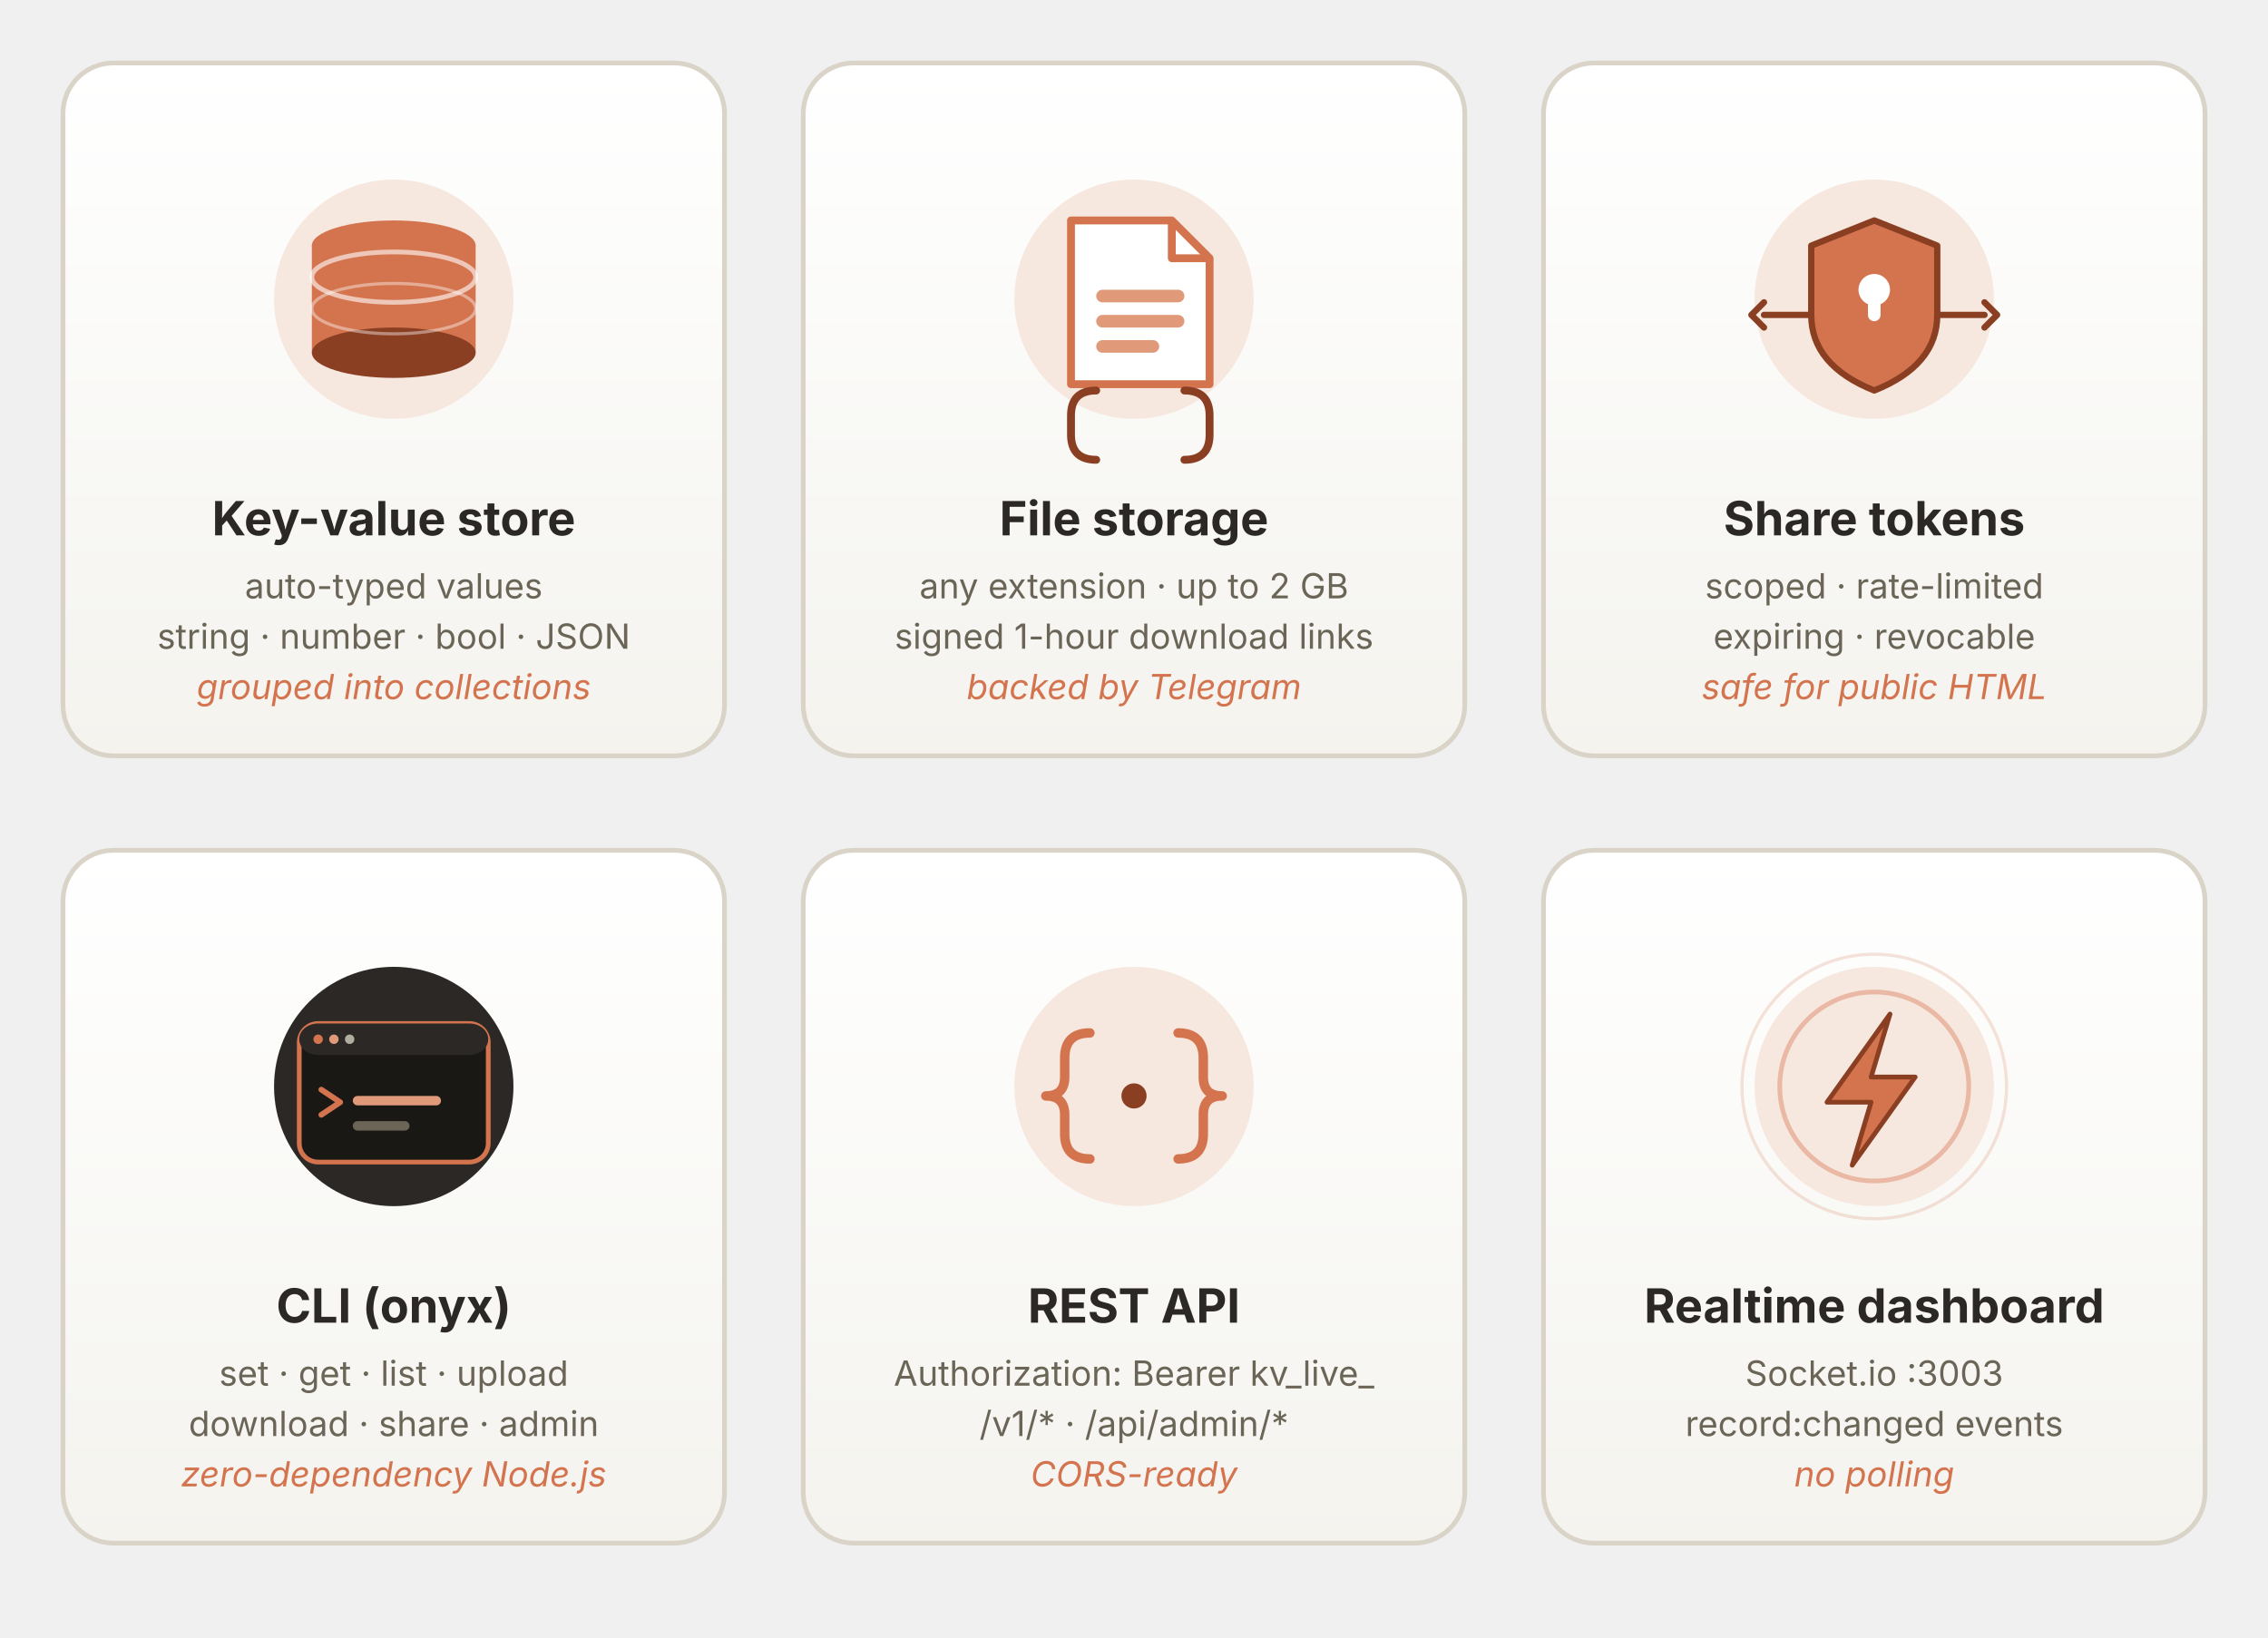
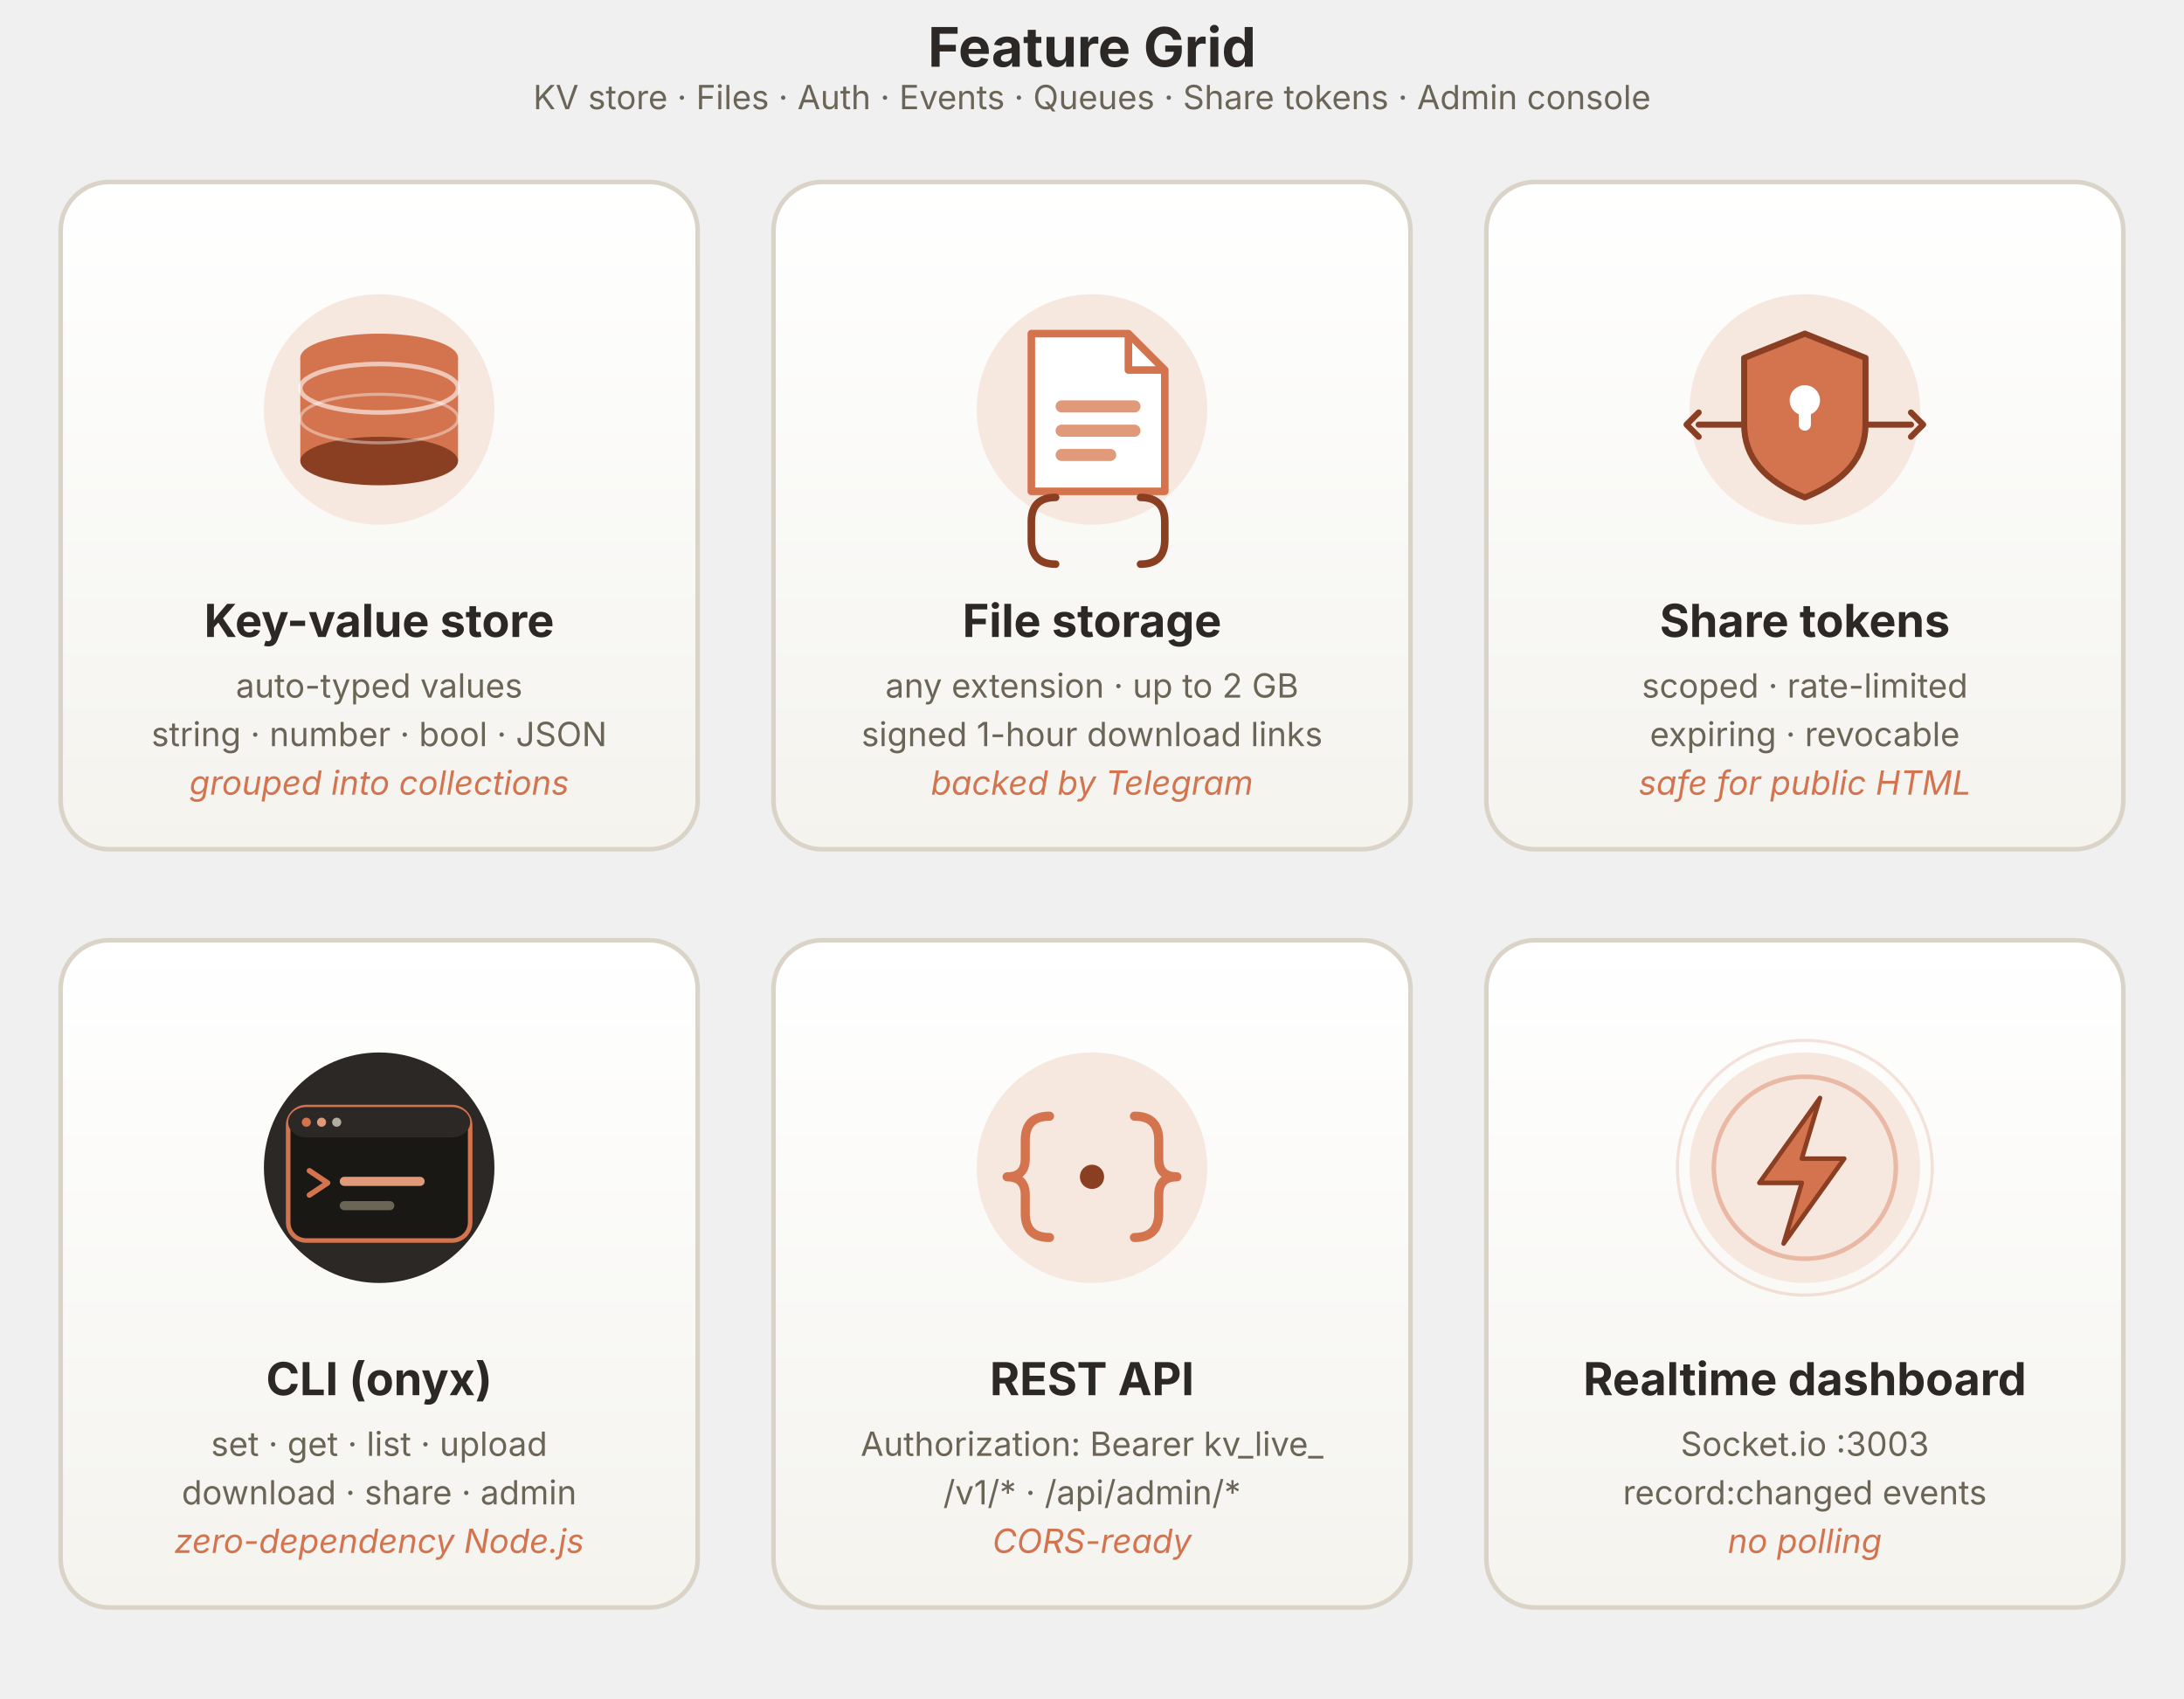
- <svg xmlns="http://www.w3.org/2000/svg" width="720" height="520" viewBox="0 0 720 520" role="img" aria-label="Feature grid">
+ <svg xmlns="http://www.w3.org/2000/svg" width="720" height="560" viewBox="0 0 720 560" role="img" aria-label="Feature grid">
  <defs>
    <linearGradient id="tileBg" x1="0" y1="0" x2="0" y2="1">
      <stop offset="0%" stop-color="#ffffff" />
      <stop offset="100%" stop-color="#f4f3ee" />
    </linearGradient>
  </defs>
-   <g>
-     <rect x="20" y="20" width="210" height="220" rx="16" fill="url(#tileBg)" stroke="#d9d4c7" stroke-width="1.5" />
-     <circle cx="125" cy="95" r="38" fill="#f7e8df" />
-     <ellipse cx="125" cy="78" rx="26" ry="8" fill="#d4744f" />
-     <rect x="99" y="78" width="52" height="34" fill="#d4744f" />
-     <ellipse cx="125" cy="112" rx="26" ry="8" fill="#8a3f23" />
-     <ellipse cx="125" cy="88" rx="26" ry="8" fill="none" stroke="#ffffff" stroke-width="1.5" stroke-opacity="0.6" />
-     <ellipse cx="125" cy="98" rx="26" ry="8" fill="none" stroke="#ffffff" stroke-width="1" stroke-opacity="0.4" />
-     <text x="125" y="170" font-family="system-ui, -apple-system, sans-serif" font-size="15" font-weight="700" fill="#2b2825" text-anchor="middle">Key-value store</text>
-     <text x="125" y="190" font-family="system-ui, -apple-system, sans-serif" font-size="11" fill="#6b6557" text-anchor="middle">auto-typed values</text>
-     <text x="125" y="206" font-family="system-ui, -apple-system, sans-serif" font-size="11" fill="#6b6557" text-anchor="middle">string · number · bool · JSON</text>
-     <text x="125" y="222" font-family="system-ui, -apple-system, sans-serif" font-size="11" font-style="italic" fill="#d4744f" text-anchor="middle">grouped into collections</text>
-   </g>
-   <g>
-     <rect x="255" y="20" width="210" height="220" rx="16" fill="url(#tileBg)" stroke="#d9d4c7" stroke-width="1.5" />
-     <circle cx="360" cy="95" r="38" fill="#f7e8df" />
-     <path d="M340 70 L372 70 L384 82 L384 122 L340 122 z" fill="#ffffff" stroke="#d4744f" stroke-width="2.5" stroke-linejoin="round" />
-     <path d="M372 70 L372 82 L384 82" fill="none" stroke="#d4744f" stroke-width="2.5" stroke-linejoin="round" />
-     <rect x="348" y="92" width="28" height="4" rx="2" fill="#e09a7a" />
-     <rect x="348" y="100" width="28" height="4" rx="2" fill="#e09a7a" />
-     <rect x="348" y="108" width="20" height="4" rx="2" fill="#e09a7a" />
-     <path d="M348 124 Q340 124 340 132 L340 138 Q340 146 348 146" fill="none" stroke="#8a3f23" stroke-width="2.5" stroke-linecap="round" />
-     <path d="M376 124 Q384 124 384 132 L384 138 Q384 146 376 146" fill="none" stroke="#8a3f23" stroke-width="2.5" stroke-linecap="round" />
-     <text x="360" y="170" font-family="system-ui, -apple-system, sans-serif" font-size="15" font-weight="700" fill="#2b2825" text-anchor="middle">File storage</text>
-     <text x="360" y="190" font-family="system-ui, -apple-system, sans-serif" font-size="11" fill="#6b6557" text-anchor="middle">any extension · up to 2 GB</text>
-     <text x="360" y="206" font-family="system-ui, -apple-system, sans-serif" font-size="11" fill="#6b6557" text-anchor="middle">signed 1-hour download links</text>
-     <text x="360" y="222" font-family="system-ui, -apple-system, sans-serif" font-size="11" font-style="italic" fill="#d4744f" text-anchor="middle">backed by Telegram</text>
-   </g>
-   <g>
-     <rect x="490" y="20" width="210" height="220" rx="16" fill="url(#tileBg)" stroke="#d9d4c7" stroke-width="1.5" />
-     <circle cx="595" cy="95" r="38" fill="#f7e8df" />
-     <path d="M595 70 L615 78 L615 100 Q615 116 595 124 Q575 116 575 100 L575 78 z" fill="#d4744f" stroke="#8a3f23" stroke-width="2" stroke-linejoin="round" />
-     <circle cx="595" cy="92" r="5" fill="#ffffff" />
-     <rect x="593" y="92" width="4" height="10" rx="2" fill="#ffffff" />
-     <path d="M575 100 L560 100 M560 96 L556 100 L560 104" stroke="#8a3f23" stroke-width="2" fill="none" stroke-linecap="round" stroke-linejoin="round" />
-     <path d="M615 100 L630 100 M630 96 L634 100 L630 104" stroke="#8a3f23" stroke-width="2" fill="none" stroke-linecap="round" stroke-linejoin="round" />
-     <text x="595" y="170" font-family="system-ui, -apple-system, sans-serif" font-size="15" font-weight="700" fill="#2b2825" text-anchor="middle">Share tokens</text>
-     <text x="595" y="190" font-family="system-ui, -apple-system, sans-serif" font-size="11" fill="#6b6557" text-anchor="middle">scoped · rate-limited</text>
-     <text x="595" y="206" font-family="system-ui, -apple-system, sans-serif" font-size="11" fill="#6b6557" text-anchor="middle">expiring · revocable</text>
-     <text x="595" y="222" font-family="system-ui, -apple-system, sans-serif" font-size="11" font-style="italic" fill="#d4744f" text-anchor="middle">safe for public HTML</text>
-   </g>
-   <g>
-     <rect x="20" y="270" width="210" height="220" rx="16" fill="url(#tileBg)" stroke="#d9d4c7" stroke-width="1.5" />
-     <circle cx="125" cy="345" r="38" fill="#2b2825" />
-     <rect x="95" y="325" width="60" height="44" rx="6" fill="#1a1815" stroke="#d4744f" stroke-width="1.5" />
-     <rect x="95" y="325" width="60" height="10" rx="6" fill="#2b2825" />
-     <circle cx="101" cy="330" r="1.5" fill="#d4744f" />
-     <circle cx="106" cy="330" r="1.5" fill="#e09a7a" />
-     <circle cx="111" cy="330" r="1.5" fill="#b1ada1" />
-     <path d="M102 346 L108 350 L102 354" stroke="#d4744f" stroke-width="1.8" fill="none" stroke-linecap="round" stroke-linejoin="round" />
-     <rect x="112" y="348" width="28" height="3" rx="1.5" fill="#e09a7a" />
-     <rect x="112" y="356" width="18" height="3" rx="1.5" fill="#6b6557" />
-     <text x="125" y="420" font-family="system-ui, -apple-system, sans-serif" font-size="15" font-weight="700" fill="#2b2825" text-anchor="middle">CLI (onyx)</text>
-     <text x="125" y="440" font-family="system-ui, -apple-system, sans-serif" font-size="11" fill="#6b6557" text-anchor="middle">set · get · list · upload</text>
-     <text x="125" y="456" font-family="system-ui, -apple-system, sans-serif" font-size="11" fill="#6b6557" text-anchor="middle">download · share · admin</text>
-     <text x="125" y="472" font-family="system-ui, -apple-system, sans-serif" font-size="11" font-style="italic" fill="#d4744f" text-anchor="middle">zero-dependency Node.js</text>
-   </g>
-   <g>
-     <rect x="255" y="270" width="210" height="220" rx="16" fill="url(#tileBg)" stroke="#d9d4c7" stroke-width="1.5" />
-     <circle cx="360" cy="345" r="38" fill="#f7e8df" />
-     <path d="M346 328 Q338 328 338 336 L338 342 Q338 348 332 348 Q338 348 338 354 L338 360 Q338 368 346 368" fill="none" stroke="#d4744f" stroke-width="3" stroke-linecap="round" stroke-linejoin="round" />
-     <path d="M374 328 Q382 328 382 336 L382 342 Q382 348 388 348 Q382 348 382 354 L382 360 Q382 368 374 368" fill="none" stroke="#d4744f" stroke-width="3" stroke-linecap="round" stroke-linejoin="round" />
-     <circle cx="360" cy="348" r="4" fill="#8a3f23" />
-     <text x="360" y="420" font-family="system-ui, -apple-system, sans-serif" font-size="15" font-weight="700" fill="#2b2825" text-anchor="middle">REST API</text>
-     <text x="360" y="440" font-family="system-ui, -apple-system, sans-serif" font-size="11" fill="#6b6557" text-anchor="middle">Authorization: Bearer kv_live_</text>
-     <text x="360" y="456" font-family="system-ui, -apple-system, sans-serif" font-size="11" fill="#6b6557" text-anchor="middle">/v1/* · /api/admin/*</text>
-     <text x="360" y="472" font-family="system-ui, -apple-system, sans-serif" font-size="11" font-style="italic" fill="#d4744f" text-anchor="middle">CORS-ready</text>
-   </g>
-   <g>
-     <rect x="490" y="270" width="210" height="220" rx="16" fill="url(#tileBg)" stroke="#d9d4c7" stroke-width="1.5" />
-     <circle cx="595" cy="345" r="38" fill="#f7e8df" />
-     <path d="M600 322 L580 350 L594 350 L588 370 L608 342 L594 342 L600 322 z" fill="#d4744f" stroke="#8a3f23" stroke-width="1.5" stroke-linejoin="round" />
-     <circle cx="595" cy="345" r="30" fill="none" stroke="#d4744f" stroke-width="1.5" stroke-opacity="0.4" />
-     <circle cx="595" cy="345" r="42" fill="none" stroke="#d4744f" stroke-width="1" stroke-opacity="0.2" />
-     <text x="595" y="420" font-family="system-ui, -apple-system, sans-serif" font-size="15" font-weight="700" fill="#2b2825" text-anchor="middle">Realtime dashboard</text>
-     <text x="595" y="440" font-family="system-ui, -apple-system, sans-serif" font-size="11" fill="#6b6557" text-anchor="middle">Socket.io :3003</text>
-     <text x="595" y="456" font-family="system-ui, -apple-system, sans-serif" font-size="11" fill="#6b6557" text-anchor="middle">record:changed events</text>
-     <text x="595" y="472" font-family="system-ui, -apple-system, sans-serif" font-size="11" font-style="italic" fill="#d4744f" text-anchor="middle">no polling</text>
+   <text x="360" y="22" font-family="system-ui, -apple-system, sans-serif" font-size="18" font-weight="700" fill="#2b2825" text-anchor="middle">Feature Grid</text>
+   <text x="360" y="36" font-family="system-ui, -apple-system, sans-serif" font-size="11" fill="#6b6557" text-anchor="middle">KV store · Files · Auth · Events · Queues · Share tokens · Admin console</text>
+   <g transform="translate(0 40)">
+     <g>
+       <rect x="20" y="20" width="210" height="220" rx="16" fill="url(#tileBg)" stroke="#d9d4c7" stroke-width="1.5" />
+       <circle cx="125" cy="95" r="38" fill="#f7e8df" />
+       <ellipse cx="125" cy="78" rx="26" ry="8" fill="#d4744f" />
+       <rect x="99" y="78" width="52" height="34" fill="#d4744f" />
+       <ellipse cx="125" cy="112" rx="26" ry="8" fill="#8a3f23" />
+       <ellipse cx="125" cy="88" rx="26" ry="8" fill="none" stroke="#ffffff" stroke-width="1.5" stroke-opacity="0.6" />
+       <ellipse cx="125" cy="98" rx="26" ry="8" fill="none" stroke="#ffffff" stroke-width="1" stroke-opacity="0.4" />
+       <text x="125" y="170" font-family="system-ui, -apple-system, sans-serif" font-size="15" font-weight="700" fill="#2b2825" text-anchor="middle">Key-value store</text>
+       <text x="125" y="190" font-family="system-ui, -apple-system, sans-serif" font-size="11" fill="#6b6557" text-anchor="middle">auto-typed values</text>
+       <text x="125" y="206" font-family="system-ui, -apple-system, sans-serif" font-size="11" fill="#6b6557" text-anchor="middle">string · number · bool · JSON</text>
+       <text x="125" y="222" font-family="system-ui, -apple-system, sans-serif" font-size="11" font-style="italic" fill="#d4744f" text-anchor="middle">grouped into collections</text>
+     </g>
+     <g>
+       <rect x="255" y="20" width="210" height="220" rx="16" fill="url(#tileBg)" stroke="#d9d4c7" stroke-width="1.5" />
+       <circle cx="360" cy="95" r="38" fill="#f7e8df" />
+       <path d="M340 70 L372 70 L384 82 L384 122 L340 122 z" fill="#ffffff" stroke="#d4744f" stroke-width="2.5" stroke-linejoin="round" />
+       <path d="M372 70 L372 82 L384 82" fill="none" stroke="#d4744f" stroke-width="2.5" stroke-linejoin="round" />
+       <rect x="348" y="92" width="28" height="4" rx="2" fill="#e09a7a" />
+       <rect x="348" y="100" width="28" height="4" rx="2" fill="#e09a7a" />
+       <rect x="348" y="108" width="20" height="4" rx="2" fill="#e09a7a" />
+       <path d="M348 124 Q340 124 340 132 L340 138 Q340 146 348 146" fill="none" stroke="#8a3f23" stroke-width="2.5" stroke-linecap="round" />
+       <path d="M376 124 Q384 124 384 132 L384 138 Q384 146 376 146" fill="none" stroke="#8a3f23" stroke-width="2.5" stroke-linecap="round" />
+       <text x="360" y="170" font-family="system-ui, -apple-system, sans-serif" font-size="15" font-weight="700" fill="#2b2825" text-anchor="middle">File storage</text>
+       <text x="360" y="190" font-family="system-ui, -apple-system, sans-serif" font-size="11" fill="#6b6557" text-anchor="middle">any extension · up to 2 GB</text>
+       <text x="360" y="206" font-family="system-ui, -apple-system, sans-serif" font-size="11" fill="#6b6557" text-anchor="middle">signed 1-hour download links</text>
+       <text x="360" y="222" font-family="system-ui, -apple-system, sans-serif" font-size="11" font-style="italic" fill="#d4744f" text-anchor="middle">backed by Telegram</text>
+     </g>
+     <g>
+       <rect x="490" y="20" width="210" height="220" rx="16" fill="url(#tileBg)" stroke="#d9d4c7" stroke-width="1.5" />
+       <circle cx="595" cy="95" r="38" fill="#f7e8df" />
+       <path d="M595 70 L615 78 L615 100 Q615 116 595 124 Q575 116 575 100 L575 78 z" fill="#d4744f" stroke="#8a3f23" stroke-width="2" stroke-linejoin="round" />
+       <circle cx="595" cy="92" r="5" fill="#ffffff" />
+       <rect x="593" y="92" width="4" height="10" rx="2" fill="#ffffff" />
+       <path d="M575 100 L560 100 M560 96 L556 100 L560 104" stroke="#8a3f23" stroke-width="2" fill="none" stroke-linecap="round" stroke-linejoin="round" />
+       <path d="M615 100 L630 100 M630 96 L634 100 L630 104" stroke="#8a3f23" stroke-width="2" fill="none" stroke-linecap="round" stroke-linejoin="round" />
+       <text x="595" y="170" font-family="system-ui, -apple-system, sans-serif" font-size="15" font-weight="700" fill="#2b2825" text-anchor="middle">Share tokens</text>
+       <text x="595" y="190" font-family="system-ui, -apple-system, sans-serif" font-size="11" fill="#6b6557" text-anchor="middle">scoped · rate-limited</text>
+       <text x="595" y="206" font-family="system-ui, -apple-system, sans-serif" font-size="11" fill="#6b6557" text-anchor="middle">expiring · revocable</text>
+       <text x="595" y="222" font-family="system-ui, -apple-system, sans-serif" font-size="11" font-style="italic" fill="#d4744f" text-anchor="middle">safe for public HTML</text>
+     </g>
+     <g>
+       <rect x="20" y="270" width="210" height="220" rx="16" fill="url(#tileBg)" stroke="#d9d4c7" stroke-width="1.5" />
+       <circle cx="125" cy="345" r="38" fill="#2b2825" />
+       <rect x="95" y="325" width="60" height="44" rx="6" fill="#1a1815" stroke="#d4744f" stroke-width="1.5" />
+       <rect x="95" y="325" width="60" height="10" rx="6" fill="#2b2825" />
+       <circle cx="101" cy="330" r="1.5" fill="#d4744f" />
+       <circle cx="106" cy="330" r="1.5" fill="#e09a7a" />
+       <circle cx="111" cy="330" r="1.5" fill="#b1ada1" />
+       <path d="M102 346 L108 350 L102 354" stroke="#d4744f" stroke-width="1.8" fill="none" stroke-linecap="round" stroke-linejoin="round" />
+       <rect x="112" y="348" width="28" height="3" rx="1.5" fill="#e09a7a" />
+       <rect x="112" y="356" width="18" height="3" rx="1.5" fill="#6b6557" />
+       <text x="125" y="420" font-family="system-ui, -apple-system, sans-serif" font-size="15" font-weight="700" fill="#2b2825" text-anchor="middle">CLI (onyx)</text>
+       <text x="125" y="440" font-family="system-ui, -apple-system, sans-serif" font-size="11" fill="#6b6557" text-anchor="middle">set · get · list · upload</text>
+       <text x="125" y="456" font-family="system-ui, -apple-system, sans-serif" font-size="11" fill="#6b6557" text-anchor="middle">download · share · admin</text>
+       <text x="125" y="472" font-family="system-ui, -apple-system, sans-serif" font-size="11" font-style="italic" fill="#d4744f" text-anchor="middle">zero-dependency Node.js</text>
+     </g>
+     <g>
+       <rect x="255" y="270" width="210" height="220" rx="16" fill="url(#tileBg)" stroke="#d9d4c7" stroke-width="1.5" />
+       <circle cx="360" cy="345" r="38" fill="#f7e8df" />
+       <path d="M346 328 Q338 328 338 336 L338 342 Q338 348 332 348 Q338 348 338 354 L338 360 Q338 368 346 368" fill="none" stroke="#d4744f" stroke-width="3" stroke-linecap="round" stroke-linejoin="round" />
+       <path d="M374 328 Q382 328 382 336 L382 342 Q382 348 388 348 Q382 348 382 354 L382 360 Q382 368 374 368" fill="none" stroke="#d4744f" stroke-width="3" stroke-linecap="round" stroke-linejoin="round" />
+       <circle cx="360" cy="348" r="4" fill="#8a3f23" />
+       <text x="360" y="420" font-family="system-ui, -apple-system, sans-serif" font-size="15" font-weight="700" fill="#2b2825" text-anchor="middle">REST API</text>
+       <text x="360" y="440" font-family="system-ui, -apple-system, sans-serif" font-size="11" fill="#6b6557" text-anchor="middle">Authorization: Bearer kv_live_</text>
+       <text x="360" y="456" font-family="system-ui, -apple-system, sans-serif" font-size="11" fill="#6b6557" text-anchor="middle">/v1/* · /api/admin/*</text>
+       <text x="360" y="472" font-family="system-ui, -apple-system, sans-serif" font-size="11" font-style="italic" fill="#d4744f" text-anchor="middle">CORS-ready</text>
+     </g>
+     <g>
+       <rect x="490" y="270" width="210" height="220" rx="16" fill="url(#tileBg)" stroke="#d9d4c7" stroke-width="1.5" />
+       <circle cx="595" cy="345" r="38" fill="#f7e8df" />
+       <path d="M600 322 L580 350 L594 350 L588 370 L608 342 L594 342 L600 322 z" fill="#d4744f" stroke="#8a3f23" stroke-width="1.5" stroke-linejoin="round" />
+       <circle cx="595" cy="345" r="30" fill="none" stroke="#d4744f" stroke-width="1.5" stroke-opacity="0.4" />
+       <circle cx="595" cy="345" r="42" fill="none" stroke="#d4744f" stroke-width="1" stroke-opacity="0.2" />
+       <text x="595" y="420" font-family="system-ui, -apple-system, sans-serif" font-size="15" font-weight="700" fill="#2b2825" text-anchor="middle">Realtime dashboard</text>
+       <text x="595" y="440" font-family="system-ui, -apple-system, sans-serif" font-size="11" fill="#6b6557" text-anchor="middle">Socket.io :3003</text>
+       <text x="595" y="456" font-family="system-ui, -apple-system, sans-serif" font-size="11" fill="#6b6557" text-anchor="middle">record:changed events</text>
+       <text x="595" y="472" font-family="system-ui, -apple-system, sans-serif" font-size="11" font-style="italic" fill="#d4744f" text-anchor="middle">no polling</text>
+     </g>
  </g>
</svg>
